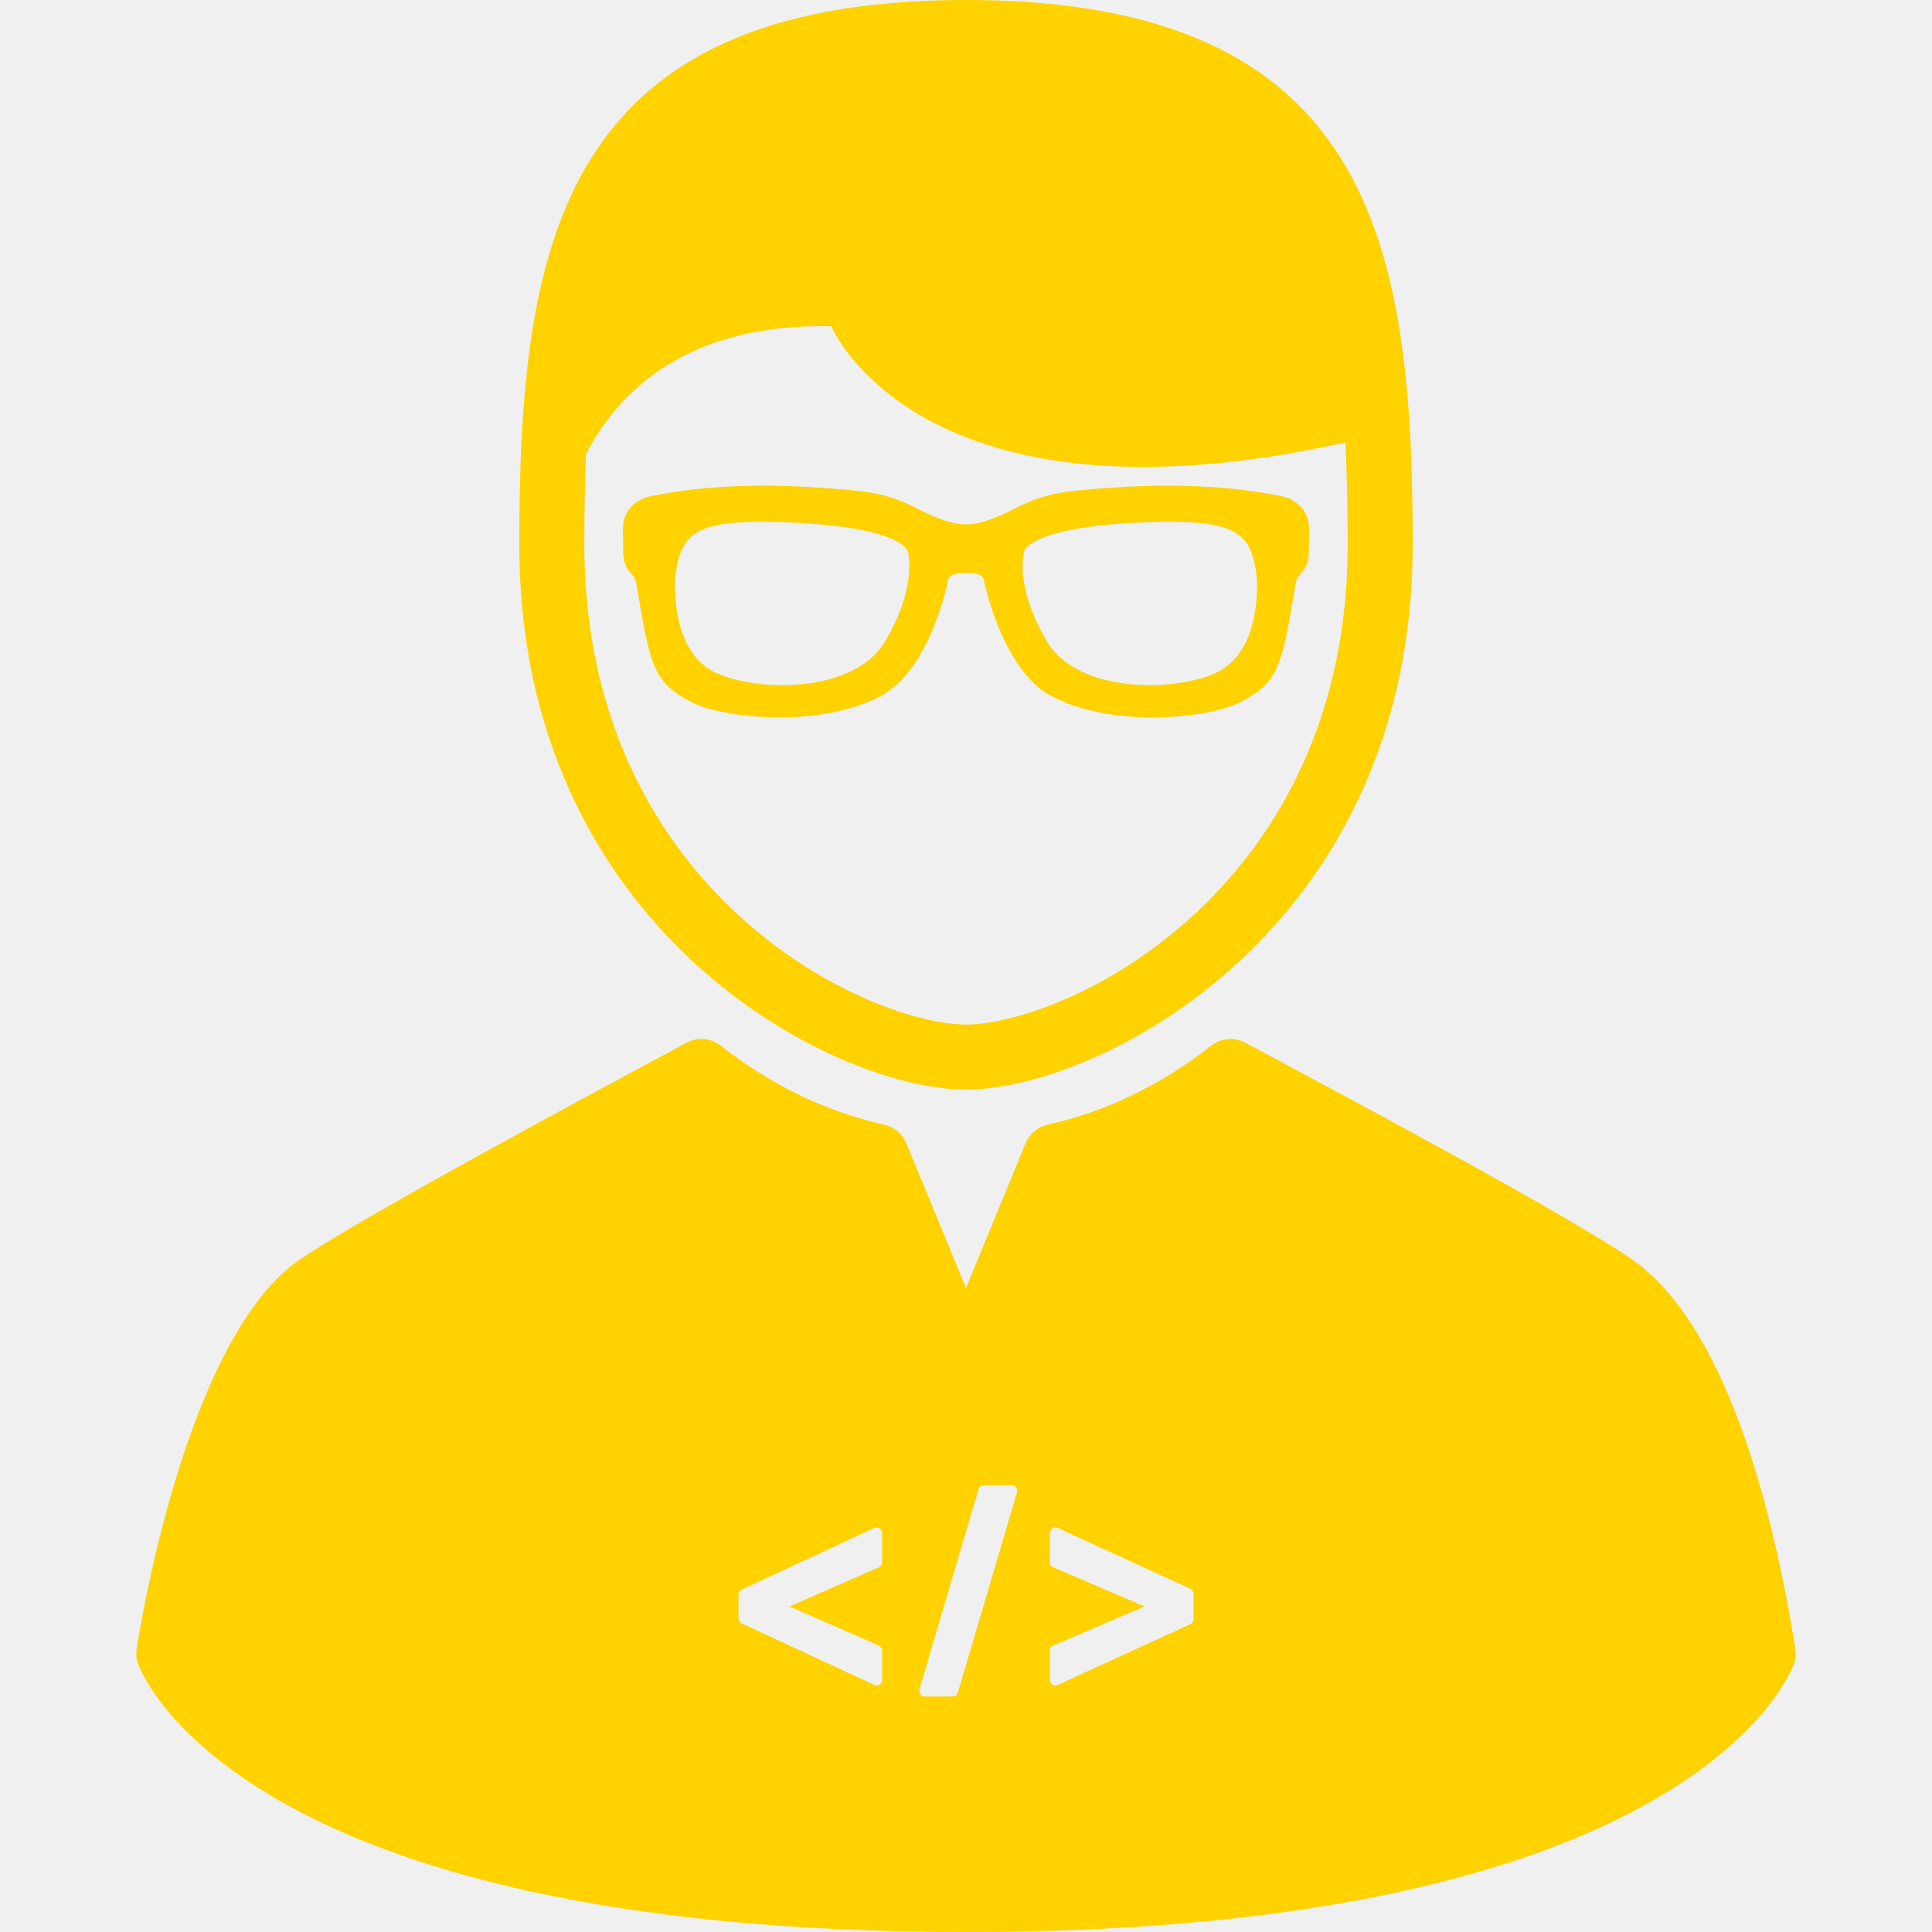
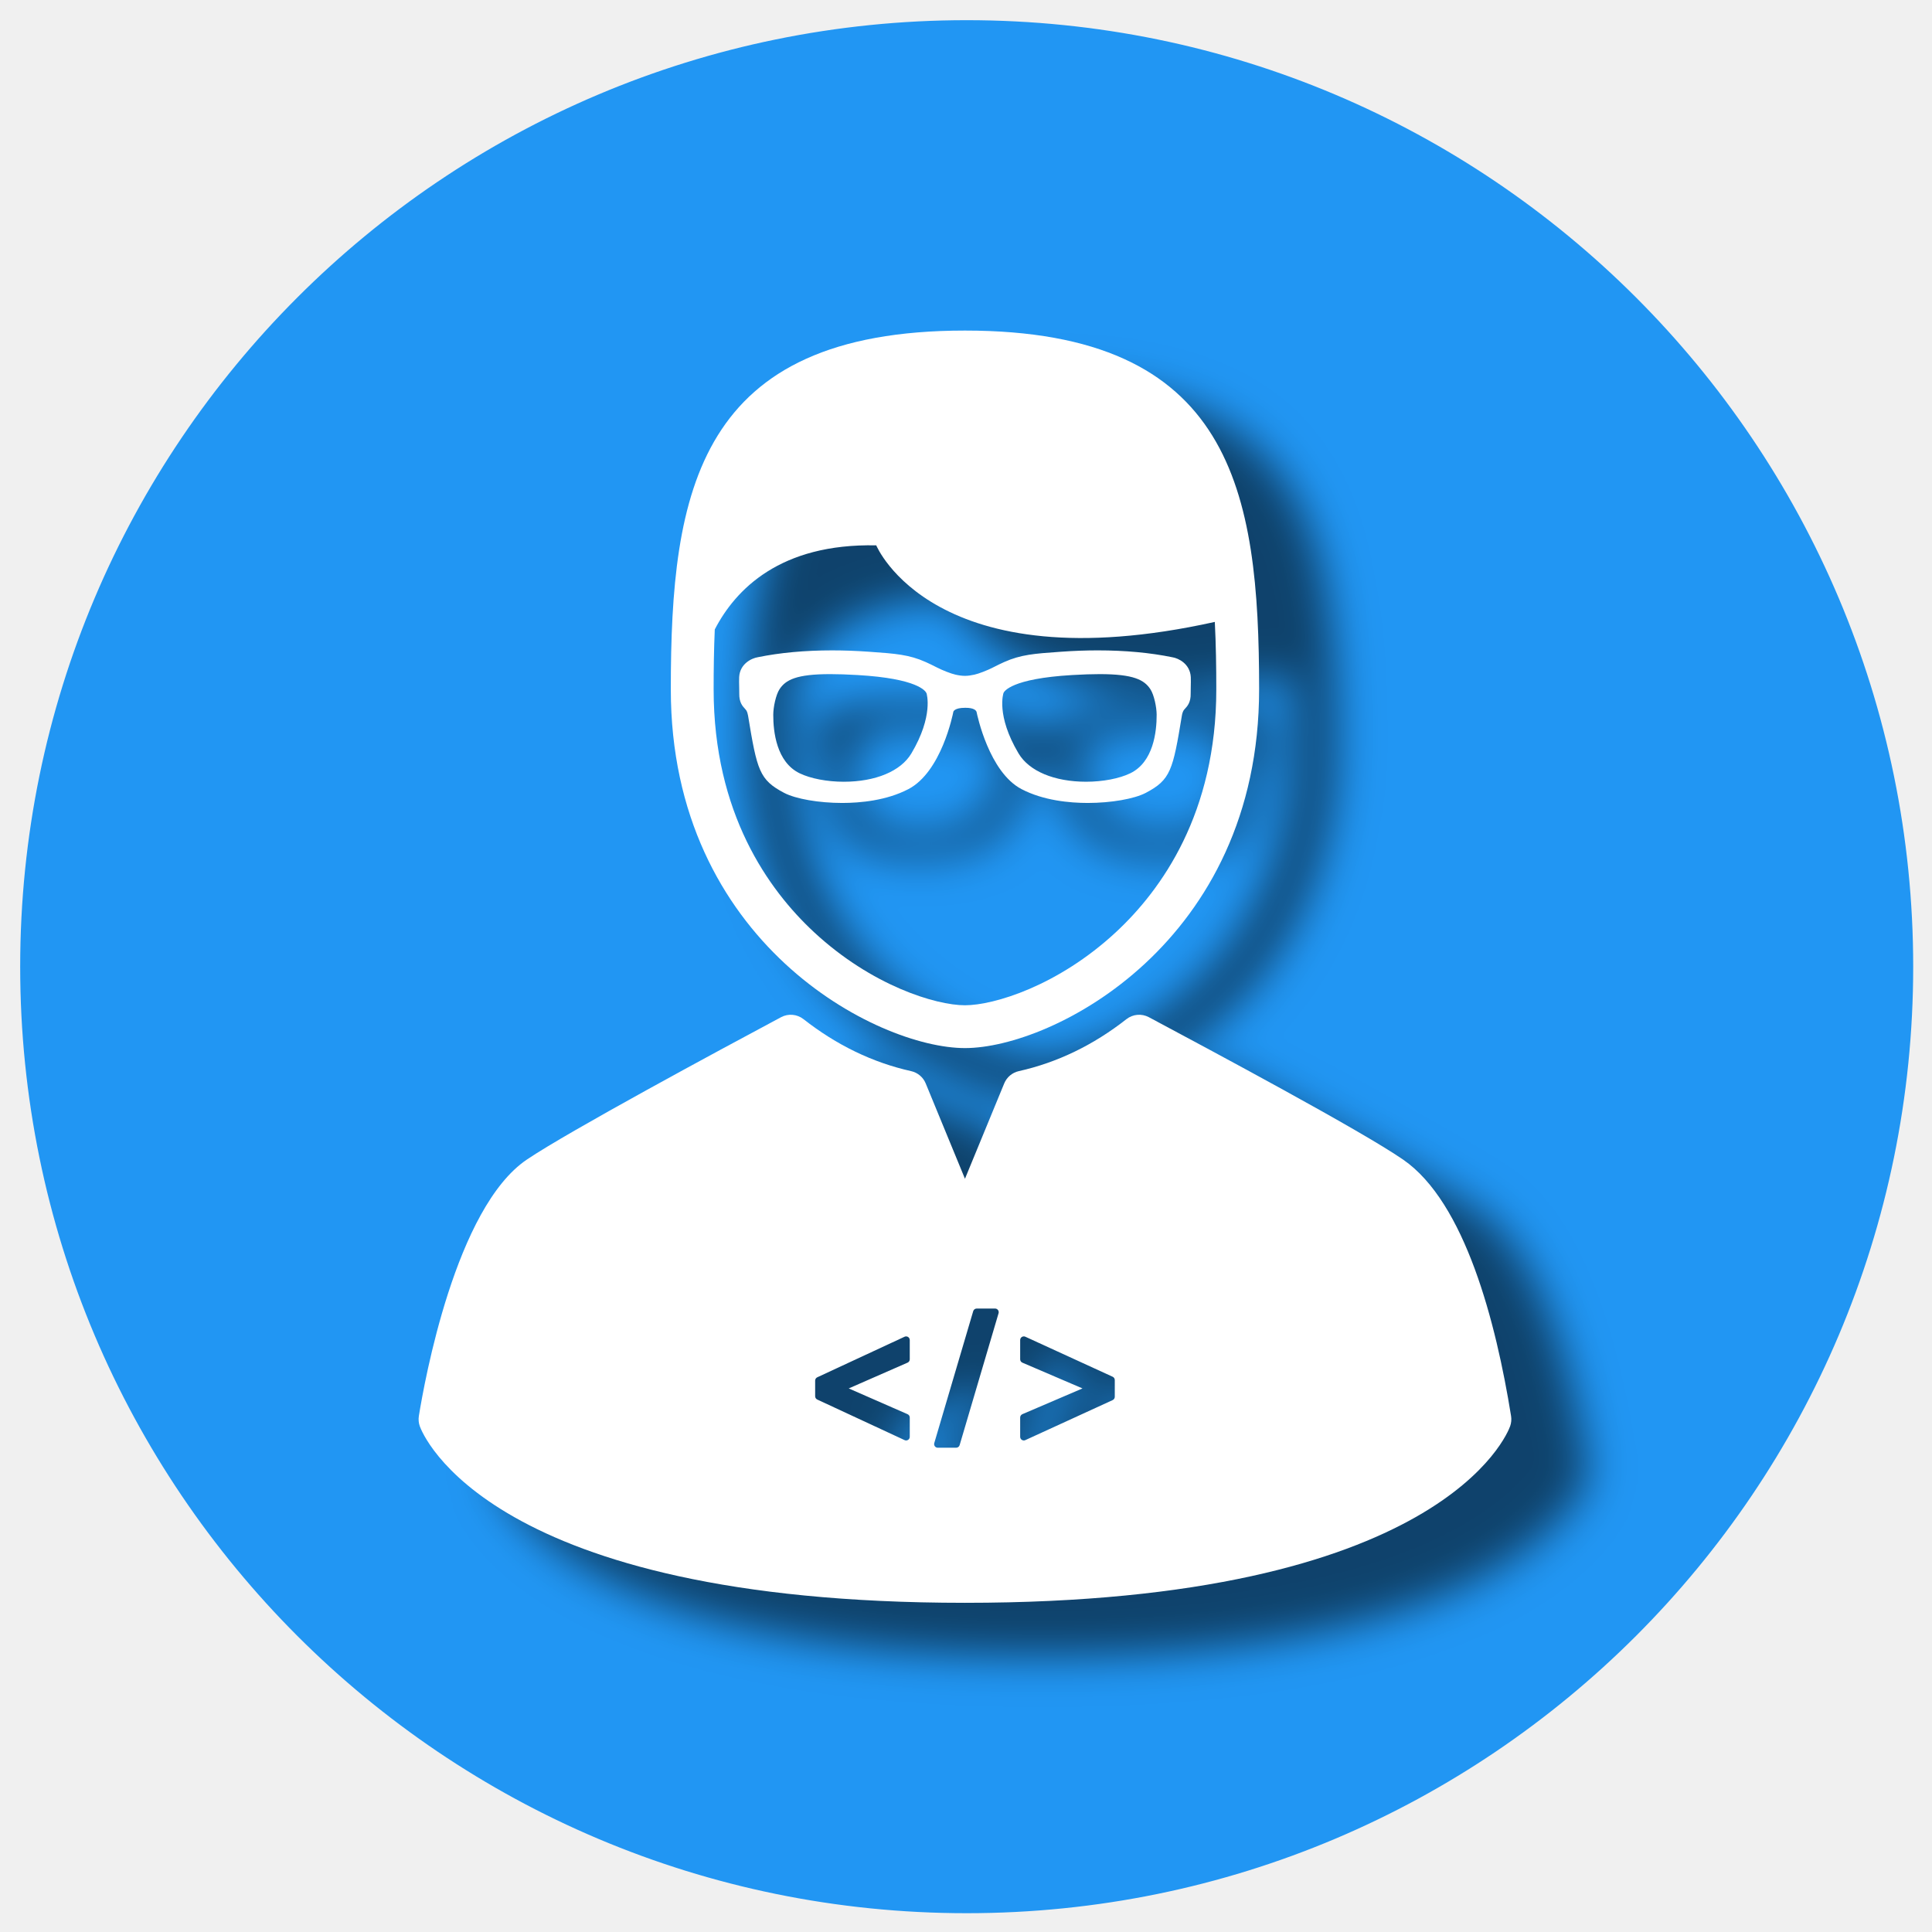
- <svg xmlns="http://www.w3.org/2000/svg" version="1.1" id="Capa_1" x="0px" y="0px" viewBox="0 0 349.667 349.667" style="enable-background:new 0 0 349.667 349.667;" xml:space="preserve">
-   <defs id="defs43" />
-   <g id="g3" style="fill:#ffd200;fill-opacity:1">
-     <path d="M174.833,197.204c24.125,0,80.846-29.034,80.846-98.603C255.679,44.145,248.329,0,174.833,0   c-73.494,0-80.846,44.145-80.846,98.602C93.988,168.17,150.708,197.204,174.833,197.204z M106.07,82.145   c5.68-10.983,17.963-23.674,44.381-23.111c0,0,15.747,38.194,93.05,21.042c0.312,6.101,0.41,12.326,0.41,18.526   c0,34.005-15.016,55.075-27.612,66.762c-15.871,14.727-33.493,20.072-41.465,20.072c-7.972,0-25.594-5.345-41.465-20.072   c-12.597-11.687-27.612-32.757-27.612-66.762C105.756,93.101,105.835,87.581,106.07,82.145z" id="path5" style="fill:#ffd200;fill-opacity:1" />
-     <path d="M324.926,298.327c-4.128-25.664-12.624-58.724-29.668-70.472c-11.64-8.026-52.248-29.721-69.589-38.985l-0.293-0.156   c-1.982-1.059-4.402-0.847-6.169,0.541c-9.084,7.131-19.034,11.937-29.574,14.284c-1.807,0.402-3.304,1.662-4.009,3.374   l-10.791,26.206l-10.791-26.206c-0.705-1.712-2.202-2.971-4.009-3.374c-10.54-2.347-20.49-7.153-29.574-14.284   c-1.769-1.388-4.189-1.6-6.17-0.541c-17.134,9.156-58.238,31.294-69.83,39.107c-19.62,13.217-28.198,61.052-29.719,70.507   c-0.15,0.938-0.063,1.897,0.253,2.792c0.703,1.982,18.709,48.548,149.84,48.548s149.137-46.565,149.84-48.548   C324.99,300.224,325.077,299.264,324.926,298.327z M159.66,282.743c0,0.397-0.234,0.757-0.599,0.916l-16.174,7.085l16.174,7.084   c0.364,0.159,0.599,0.52,0.599,0.916v5.301c0,0.341-0.174,0.658-0.462,0.842c-0.163,0.105-0.351,0.158-0.538,0.158   c-0.144,0-0.287-0.031-0.422-0.094l-24.001-11.15c-0.352-0.164-0.579-0.518-0.579-0.907v-4.3c0-0.39,0.227-0.744,0.579-0.907   l24.001-11.15c0.311-0.143,0.672-0.12,0.96,0.064c0.288,0.184,0.462,0.502,0.462,0.844V282.743z M184.068,270.076l-10.701,36.252   c-0.125,0.424-0.516,0.717-0.959,0.717h-5.051c-0.314,0-0.611-0.149-0.801-0.402c-0.188-0.252-0.247-0.578-0.158-0.881   l10.701-36.252c0.125-0.426,0.516-0.717,0.959-0.717h5.051c0.314,0,0.611,0.148,0.801,0.4   C184.098,269.446,184.157,269.773,184.068,270.076z M216.009,293.044c0,0.392-0.229,0.746-0.584,0.909l-24.002,11   c-0.133,0.061-0.274,0.092-0.416,0.092c-0.188,0-0.377-0.054-0.54-0.158c-0.286-0.185-0.46-0.502-0.46-0.842v-5.301   c0-0.4,0.238-0.762,0.605-0.919l16.523-7.081l-16.523-7.082c-0.367-0.157-0.605-0.52-0.605-0.919v-5.3   c0-0.341,0.174-0.658,0.46-0.842c0.287-0.184,0.648-0.209,0.956-0.068l24.002,11.001c0.355,0.163,0.584,0.518,0.584,0.909V293.044z   " id="path7" style="fill:#ffd200;fill-opacity:1" />
-     <path d="M159.284,126.03c9.089-4.743,12.227-20.58,12.362-21.287c0.003-0.011,0.288-1.062,3.175-1.062l0.23-0.002   c2.227,0,2.922,0.732,2.992,1.227c0.135,0.669,3.394,16.453,12.337,21.124c6.024,3.144,13.225,3.803,18.204,3.803   c6.387,0,12.802-1.118,15.964-2.784c6.82-3.591,7.426-6.189,9.905-21.238c0.094-0.567,0.254-1.046,0.478-1.422   c0.07-0.118,0.192-0.252,0.361-0.438c0.652-0.703,1.637-1.767,1.577-4.232c-0.007-0.311,0.005-0.846,0.019-1.443l0.003-0.143   c0.024-1.048,0.048-2.222,0.01-2.893c-0.216-3.694-3.42-5.183-5.043-5.446c-6.12-1.258-13.028-1.896-20.532-1.896   c-3.237,0-6.581,0.122-9.936,0.363l-0.588,0.042c-6.839,0.483-10.607,0.75-15.186,2.801c-0.927,0.415-1.956,0.914-3.063,1.482   c-1.573,0.811-3.912,1.717-5.108,1.98c-2.018,0.445-3.211,0.446-5.23-0.001c-1.191-0.263-3.529-1.169-5.106-1.979   c-1.109-0.57-2.139-1.069-3.061-1.482c-4.579-2.051-8.347-2.317-15.195-2.803l-0.576-0.04c-3.351-0.239-6.691-0.361-9.928-0.361   c-7.513,0-14.409,0.635-20.459,1.88c-1.677,0.274-4.905,1.77-5.121,5.457c-0.042,0.678-0.015,1.908,0.008,2.891l0.008,0.432   c0.01,0.482,0.018,0.903,0.012,1.16c-0.06,2.469,0.924,3.531,1.601,4.262c0.15,0.164,0.27,0.295,0.339,0.412   c0.221,0.369,0.381,0.848,0.476,1.42c2.481,15.047,3.087,17.646,9.904,21.236c3.158,1.666,9.574,2.784,15.966,2.784   C146.059,129.833,153.258,129.174,159.284,126.03z M185.425,99.607c0.163-0.402,2.071-3.951,18.895-4.931   c2.908-0.169,5.366-0.251,7.515-0.251c9.369,0,12.29,1.592,13.967,4.158c1.002,1.535,1.708,4.911,1.715,6.982   c0.021,4.695-0.893,13.031-7.246,16.111c-3.006,1.455-7.541,2.324-12.133,2.324c-8.734,0-15.677-2.906-18.572-7.775   C183.321,105.736,185.408,99.656,185.425,99.607z M122.145,105.568c0.009-2.076,0.715-5.455,1.714-6.985   c1.678-2.567,4.599-4.159,13.967-4.159c2.151,0,4.609,0.082,7.514,0.252c16.478,0.96,18.672,4.379,18.93,5.015   c0.021,0.061,1.979,6.202-4.17,16.536c-2.897,4.869-9.84,7.775-18.571,7.775c-4.594,0-9.13-0.869-12.136-2.324   C123.043,118.601,122.126,110.264,122.145,105.568z" id="path9" style="fill:#ffd200;fill-opacity:1" />
+ <svg xmlns="http://www.w3.org/2000/svg" width="800" height="800" viewBox="0 0 800 800" id="svg5314" version="1.1" enable-background="new">
+   <defs id="defs5316">
+     <filter style="color-interpolation-filters:sRGB" id="filter7739" x="-0.047" width="1.093" y="-0.04" height="1.08">
+       <feGaussianBlur stdDeviation="5.85" id="feGaussianBlur7741" />
+     </filter>
+   </defs>
+   <g id="layer1" transform="translate(0,-252.3622)">
+     <circle style="opacity:1;fill:#2196f3;fill-opacity:1;stroke:#2196f3;stroke-width:1;stroke-opacity:1" id="path5866" cx="400.286" cy="652.648" r="391.429" />
+     <g style="opacity:0.556;fill:#000000;fill-opacity:1;filter:url(#filter7739)" id="g7731" transform="matrix(1.506603,0,0,1.506603,168.167,411.2425)">
+       <path style="fill:#000000;fill-opacity:1" id="path7733" d="m 174.833,197.204 c 24.125,0 80.846,-29.034 80.846,-98.603 C 255.679,44.145 248.329,0 174.833,0 101.339,0 93.987,44.145 93.987,98.602 c 0.001,69.568 56.721,98.602 80.846,98.602 z M 106.07,82.145 c 5.68,-10.983 17.963,-23.674 44.381,-23.111 0,0 15.747,38.194 93.05,21.042 0.312,6.101 0.41,12.326 0.41,18.526 0,34.005 -15.016,55.075 -27.612,66.762 -15.871,14.727 -33.493,20.072 -41.465,20.072 -7.972,0 -25.594,-5.345 -41.465,-20.072 -12.597,-11.687 -27.612,-32.757 -27.612,-66.762 -0.001,-5.501 0.078,-11.021 0.313,-16.457 z" />
+       <path style="fill:#000000;fill-opacity:1" id="path7735" d="m 324.926,298.327 c -4.128,-25.664 -12.624,-58.724 -29.668,-70.472 -11.64,-8.026 -52.248,-29.721 -69.589,-38.985 l -0.293,-0.156 c -1.982,-1.059 -4.402,-0.847 -6.169,0.541 -9.084,7.131 -19.034,11.937 -29.574,14.284 -1.807,0.402 -3.304,1.662 -4.009,3.374 l -10.791,26.206 -10.791,-26.206 c -0.705,-1.712 -2.202,-2.971 -4.009,-3.374 -10.54,-2.347 -20.49,-7.153 -29.574,-14.284 -1.769,-1.388 -4.189,-1.6 -6.17,-0.541 -17.134,9.156 -58.238,31.294 -69.83,39.107 -19.62,13.217 -28.198,61.052 -29.719,70.507 -0.15,0.938 -0.063,1.897 0.253,2.792 0.703,1.982 18.709,48.548 149.84,48.548 131.131,0 149.137,-46.565 149.84,-48.548 0.317,-0.896 0.404,-1.856 0.253,-2.793 z M 159.66,282.743 c 0,0.397 -0.234,0.757 -0.599,0.916 l -16.174,7.085 16.174,7.084 c 0.364,0.159 0.599,0.52 0.599,0.916 l 0,5.301 c 0,0.341 -0.174,0.658 -0.462,0.842 -0.163,0.105 -0.351,0.158 -0.538,0.158 -0.144,0 -0.287,-0.031 -0.422,-0.094 l -24.001,-11.15 c -0.352,-0.164 -0.579,-0.518 -0.579,-0.907 l 0,-4.3 c 0,-0.39 0.227,-0.744 0.579,-0.907 l 24.001,-11.15 c 0.311,-0.143 0.672,-0.12 0.96,0.064 0.288,0.184 0.462,0.502 0.462,0.844 l 0,5.298 z m 24.408,-12.667 -10.701,36.252 c -0.125,0.424 -0.516,0.717 -0.959,0.717 l -5.051,0 c -0.314,0 -0.611,-0.149 -0.801,-0.402 -0.188,-0.252 -0.247,-0.578 -0.158,-0.881 l 10.701,-36.252 c 0.125,-0.426 0.516,-0.717 0.959,-0.717 l 5.051,0 c 0.314,0 0.611,0.148 0.801,0.4 0.188,0.253 0.247,0.58 0.158,0.883 z m 31.941,22.968 c 0,0.392 -0.229,0.746 -0.584,0.909 l -24.002,11 c -0.133,0.061 -0.274,0.092 -0.416,0.092 -0.188,0 -0.377,-0.054 -0.54,-0.158 -0.286,-0.185 -0.46,-0.502 -0.46,-0.842 l 0,-5.301 c 0,-0.4 0.238,-0.762 0.605,-0.919 l 16.523,-7.081 -16.523,-7.082 c -0.367,-0.157 -0.605,-0.52 -0.605,-0.919 l 0,-5.3 c 0,-0.341 0.174,-0.658 0.46,-0.842 0.287,-0.184 0.648,-0.209 0.956,-0.068 l 24.002,11.001 c 0.355,0.163 0.584,0.518 0.584,0.909 l 0,4.601 z" />
+       <path style="fill:#000000;fill-opacity:1" id="path7737" d="m 159.284,126.03 c 9.089,-4.743 12.227,-20.58 12.362,-21.287 0.003,-0.011 0.288,-1.062 3.175,-1.062 l 0.23,-0.002 c 2.227,0 2.922,0.732 2.992,1.227 0.135,0.669 3.394,16.453 12.337,21.124 6.024,3.144 13.225,3.803 18.204,3.803 6.387,0 12.802,-1.118 15.964,-2.784 6.82,-3.591 7.426,-6.189 9.905,-21.238 0.094,-0.567 0.254,-1.046 0.478,-1.422 0.07,-0.118 0.192,-0.252 0.361,-0.438 0.652,-0.703 1.637,-1.767 1.577,-4.232 -0.007,-0.311 0.005,-0.846 0.019,-1.443 l 0.003,-0.143 c 0.024,-1.048 0.048,-2.222 0.01,-2.893 -0.216,-3.694 -3.42,-5.183 -5.043,-5.446 -6.12,-1.258 -13.028,-1.896 -20.532,-1.896 -3.237,0 -6.581,0.122 -9.936,0.363 l -0.588,0.042 c -6.839,0.483 -10.607,0.75 -15.186,2.801 -0.927,0.415 -1.956,0.914 -3.063,1.482 -1.573,0.811 -3.912,1.717 -5.108,1.98 -2.018,0.445 -3.211,0.446 -5.23,-0.001 -1.191,-0.263 -3.529,-1.169 -5.106,-1.979 -1.109,-0.57 -2.139,-1.069 -3.061,-1.482 -4.579,-2.051 -8.347,-2.317 -15.195,-2.803 l -0.576,-0.04 c -3.351,-0.239 -6.691,-0.361 -9.928,-0.361 -7.513,0 -14.409,0.635 -20.459,1.88 -1.677,0.274 -4.905,1.77 -5.121,5.457 -0.042,0.678 -0.015,1.908 0.008,2.891 l 0.008,0.432 c 0.01,0.482 0.018,0.903 0.012,1.16 -0.06,2.469 0.924,3.531 1.601,4.262 0.15,0.164 0.27,0.295 0.339,0.412 0.221,0.369 0.381,0.848 0.476,1.42 2.481,15.047 3.087,17.646 9.904,21.236 3.158,1.666 9.574,2.784 15.966,2.784 4.976,-0.001 12.175,-0.66 18.201,-3.804 z m 26.141,-26.423 c 0.163,-0.402 2.071,-3.951 18.895,-4.931 2.908,-0.169 5.366,-0.251 7.515,-0.251 9.369,0 12.29,1.592 13.967,4.158 1.002,1.535 1.708,4.911 1.715,6.982 0.021,4.695 -0.893,13.031 -7.246,16.111 -3.006,1.455 -7.541,2.324 -12.133,2.324 -8.734,0 -15.677,-2.906 -18.572,-7.775 -6.245,-10.489 -4.158,-16.569 -4.141,-16.618 z m -63.28,5.961 c 0.009,-2.076 0.715,-5.455 1.714,-6.985 1.678,-2.567 4.599,-4.159 13.967,-4.159 2.151,0 4.609,0.082 7.514,0.252 16.478,0.96 18.672,4.379 18.93,5.015 0.021,0.061 1.979,6.202 -4.17,16.536 -2.897,4.869 -9.84,7.775 -18.571,7.775 -4.594,0 -9.13,-0.869 -12.136,-2.324 -6.35,-3.077 -7.267,-11.414 -7.248,-16.11 z" />
+     </g>
+     <g transform="matrix(1.506603,0,0,1.506603,136.167,389.2425)" id="g3" style="fill:#ffffff;fill-opacity:1">
+       <path d="m 174.833,197.204 c 24.125,0 80.846,-29.034 80.846,-98.603 C 255.679,44.145 248.329,0 174.833,0 101.339,0 93.987,44.145 93.987,98.602 c 0.001,69.568 56.721,98.602 80.846,98.602 z M 106.07,82.145 c 5.68,-10.983 17.963,-23.674 44.381,-23.111 0,0 15.747,38.194 93.05,21.042 0.312,6.101 0.41,12.326 0.41,18.526 0,34.005 -15.016,55.075 -27.612,66.762 -15.871,14.727 -33.493,20.072 -41.465,20.072 -7.972,0 -25.594,-5.345 -41.465,-20.072 -12.597,-11.687 -27.612,-32.757 -27.612,-66.762 -0.001,-5.501 0.078,-11.021 0.313,-16.457 z" id="path5" style="fill:#ffffff;fill-opacity:1" />
+       <path d="m 324.926,298.327 c -4.128,-25.664 -12.624,-58.724 -29.668,-70.472 -11.64,-8.026 -52.248,-29.721 -69.589,-38.985 l -0.293,-0.156 c -1.982,-1.059 -4.402,-0.847 -6.169,0.541 -9.084,7.131 -19.034,11.937 -29.574,14.284 -1.807,0.402 -3.304,1.662 -4.009,3.374 l -10.791,26.206 -10.791,-26.206 c -0.705,-1.712 -2.202,-2.971 -4.009,-3.374 -10.54,-2.347 -20.49,-7.153 -29.574,-14.284 -1.769,-1.388 -4.189,-1.6 -6.17,-0.541 -17.134,9.156 -58.238,31.294 -69.83,39.107 -19.62,13.217 -28.198,61.052 -29.719,70.507 -0.15,0.938 -0.063,1.897 0.253,2.792 0.703,1.982 18.709,48.548 149.84,48.548 131.131,0 149.137,-46.565 149.84,-48.548 0.317,-0.896 0.404,-1.856 0.253,-2.793 z M 159.66,282.743 c 0,0.397 -0.234,0.757 -0.599,0.916 l -16.174,7.085 16.174,7.084 c 0.364,0.159 0.599,0.52 0.599,0.916 l 0,5.301 c 0,0.341 -0.174,0.658 -0.462,0.842 -0.163,0.105 -0.351,0.158 -0.538,0.158 -0.144,0 -0.287,-0.031 -0.422,-0.094 l -24.001,-11.15 c -0.352,-0.164 -0.579,-0.518 -0.579,-0.907 l 0,-4.3 c 0,-0.39 0.227,-0.744 0.579,-0.907 l 24.001,-11.15 c 0.311,-0.143 0.672,-0.12 0.96,0.064 0.288,0.184 0.462,0.502 0.462,0.844 l 0,5.298 z m 24.408,-12.667 -10.701,36.252 c -0.125,0.424 -0.516,0.717 -0.959,0.717 l -5.051,0 c -0.314,0 -0.611,-0.149 -0.801,-0.402 -0.188,-0.252 -0.247,-0.578 -0.158,-0.881 l 10.701,-36.252 c 0.125,-0.426 0.516,-0.717 0.959,-0.717 l 5.051,0 c 0.314,0 0.611,0.148 0.801,0.4 0.188,0.253 0.247,0.58 0.158,0.883 z m 31.941,22.968 c 0,0.392 -0.229,0.746 -0.584,0.909 l -24.002,11 c -0.133,0.061 -0.274,0.092 -0.416,0.092 -0.188,0 -0.377,-0.054 -0.54,-0.158 -0.286,-0.185 -0.46,-0.502 -0.46,-0.842 l 0,-5.301 c 0,-0.4 0.238,-0.762 0.605,-0.919 l 16.523,-7.081 -16.523,-7.082 c -0.367,-0.157 -0.605,-0.52 -0.605,-0.919 l 0,-5.3 c 0,-0.341 0.174,-0.658 0.46,-0.842 0.287,-0.184 0.648,-0.209 0.956,-0.068 l 24.002,11.001 c 0.355,0.163 0.584,0.518 0.584,0.909 l 0,4.601 z" id="path7" style="fill:#ffffff;fill-opacity:1" />
+       <path d="m 159.284,126.03 c 9.089,-4.743 12.227,-20.58 12.362,-21.287 0.003,-0.011 0.288,-1.062 3.175,-1.062 l 0.23,-0.002 c 2.227,0 2.922,0.732 2.992,1.227 0.135,0.669 3.394,16.453 12.337,21.124 6.024,3.144 13.225,3.803 18.204,3.803 6.387,0 12.802,-1.118 15.964,-2.784 6.82,-3.591 7.426,-6.189 9.905,-21.238 0.094,-0.567 0.254,-1.046 0.478,-1.422 0.07,-0.118 0.192,-0.252 0.361,-0.438 0.652,-0.703 1.637,-1.767 1.577,-4.232 -0.007,-0.311 0.005,-0.846 0.019,-1.443 l 0.003,-0.143 c 0.024,-1.048 0.048,-2.222 0.01,-2.893 -0.216,-3.694 -3.42,-5.183 -5.043,-5.446 -6.12,-1.258 -13.028,-1.896 -20.532,-1.896 -3.237,0 -6.581,0.122 -9.936,0.363 l -0.588,0.042 c -6.839,0.483 -10.607,0.75 -15.186,2.801 -0.927,0.415 -1.956,0.914 -3.063,1.482 -1.573,0.811 -3.912,1.717 -5.108,1.98 -2.018,0.445 -3.211,0.446 -5.23,-0.001 -1.191,-0.263 -3.529,-1.169 -5.106,-1.979 -1.109,-0.57 -2.139,-1.069 -3.061,-1.482 -4.579,-2.051 -8.347,-2.317 -15.195,-2.803 l -0.576,-0.04 c -3.351,-0.239 -6.691,-0.361 -9.928,-0.361 -7.513,0 -14.409,0.635 -20.459,1.88 -1.677,0.274 -4.905,1.77 -5.121,5.457 -0.042,0.678 -0.015,1.908 0.008,2.891 l 0.008,0.432 c 0.01,0.482 0.018,0.903 0.012,1.16 -0.06,2.469 0.924,3.531 1.601,4.262 0.15,0.164 0.27,0.295 0.339,0.412 0.221,0.369 0.381,0.848 0.476,1.42 2.481,15.047 3.087,17.646 9.904,21.236 3.158,1.666 9.574,2.784 15.966,2.784 4.976,-0.001 12.175,-0.66 18.201,-3.804 z m 26.141,-26.423 c 0.163,-0.402 2.071,-3.951 18.895,-4.931 2.908,-0.169 5.366,-0.251 7.515,-0.251 9.369,0 12.29,1.592 13.967,4.158 1.002,1.535 1.708,4.911 1.715,6.982 0.021,4.695 -0.893,13.031 -7.246,16.111 -3.006,1.455 -7.541,2.324 -12.133,2.324 -8.734,0 -15.677,-2.906 -18.572,-7.775 -6.245,-10.489 -4.158,-16.569 -4.141,-16.618 z m -63.28,5.961 c 0.009,-2.076 0.715,-5.455 1.714,-6.985 1.678,-2.567 4.599,-4.159 13.967,-4.159 2.151,0 4.609,0.082 7.514,0.252 16.478,0.96 18.672,4.379 18.93,5.015 0.021,0.061 1.979,6.202 -4.17,16.536 -2.897,4.869 -9.84,7.775 -18.571,7.775 -4.594,0 -9.13,-0.869 -12.136,-2.324 -6.35,-3.077 -7.267,-11.414 -7.248,-16.11 z" id="path9" style="fill:#ffffff;fill-opacity:1" />
+     </g>
  </g>
-   <g id="g11" />
-   <g id="g13" />
-   <g id="g15" />
-   <g id="g17" />
-   <g id="g19" />
-   <g id="g21" />
-   <g id="g23" />
-   <g id="g25" />
-   <g id="g27" />
-   <g id="g29" />
-   <g id="g31" />
-   <g id="g33" />
-   <g id="g35" />
-   <g id="g37" />
-   <g id="g39" />
</svg>
